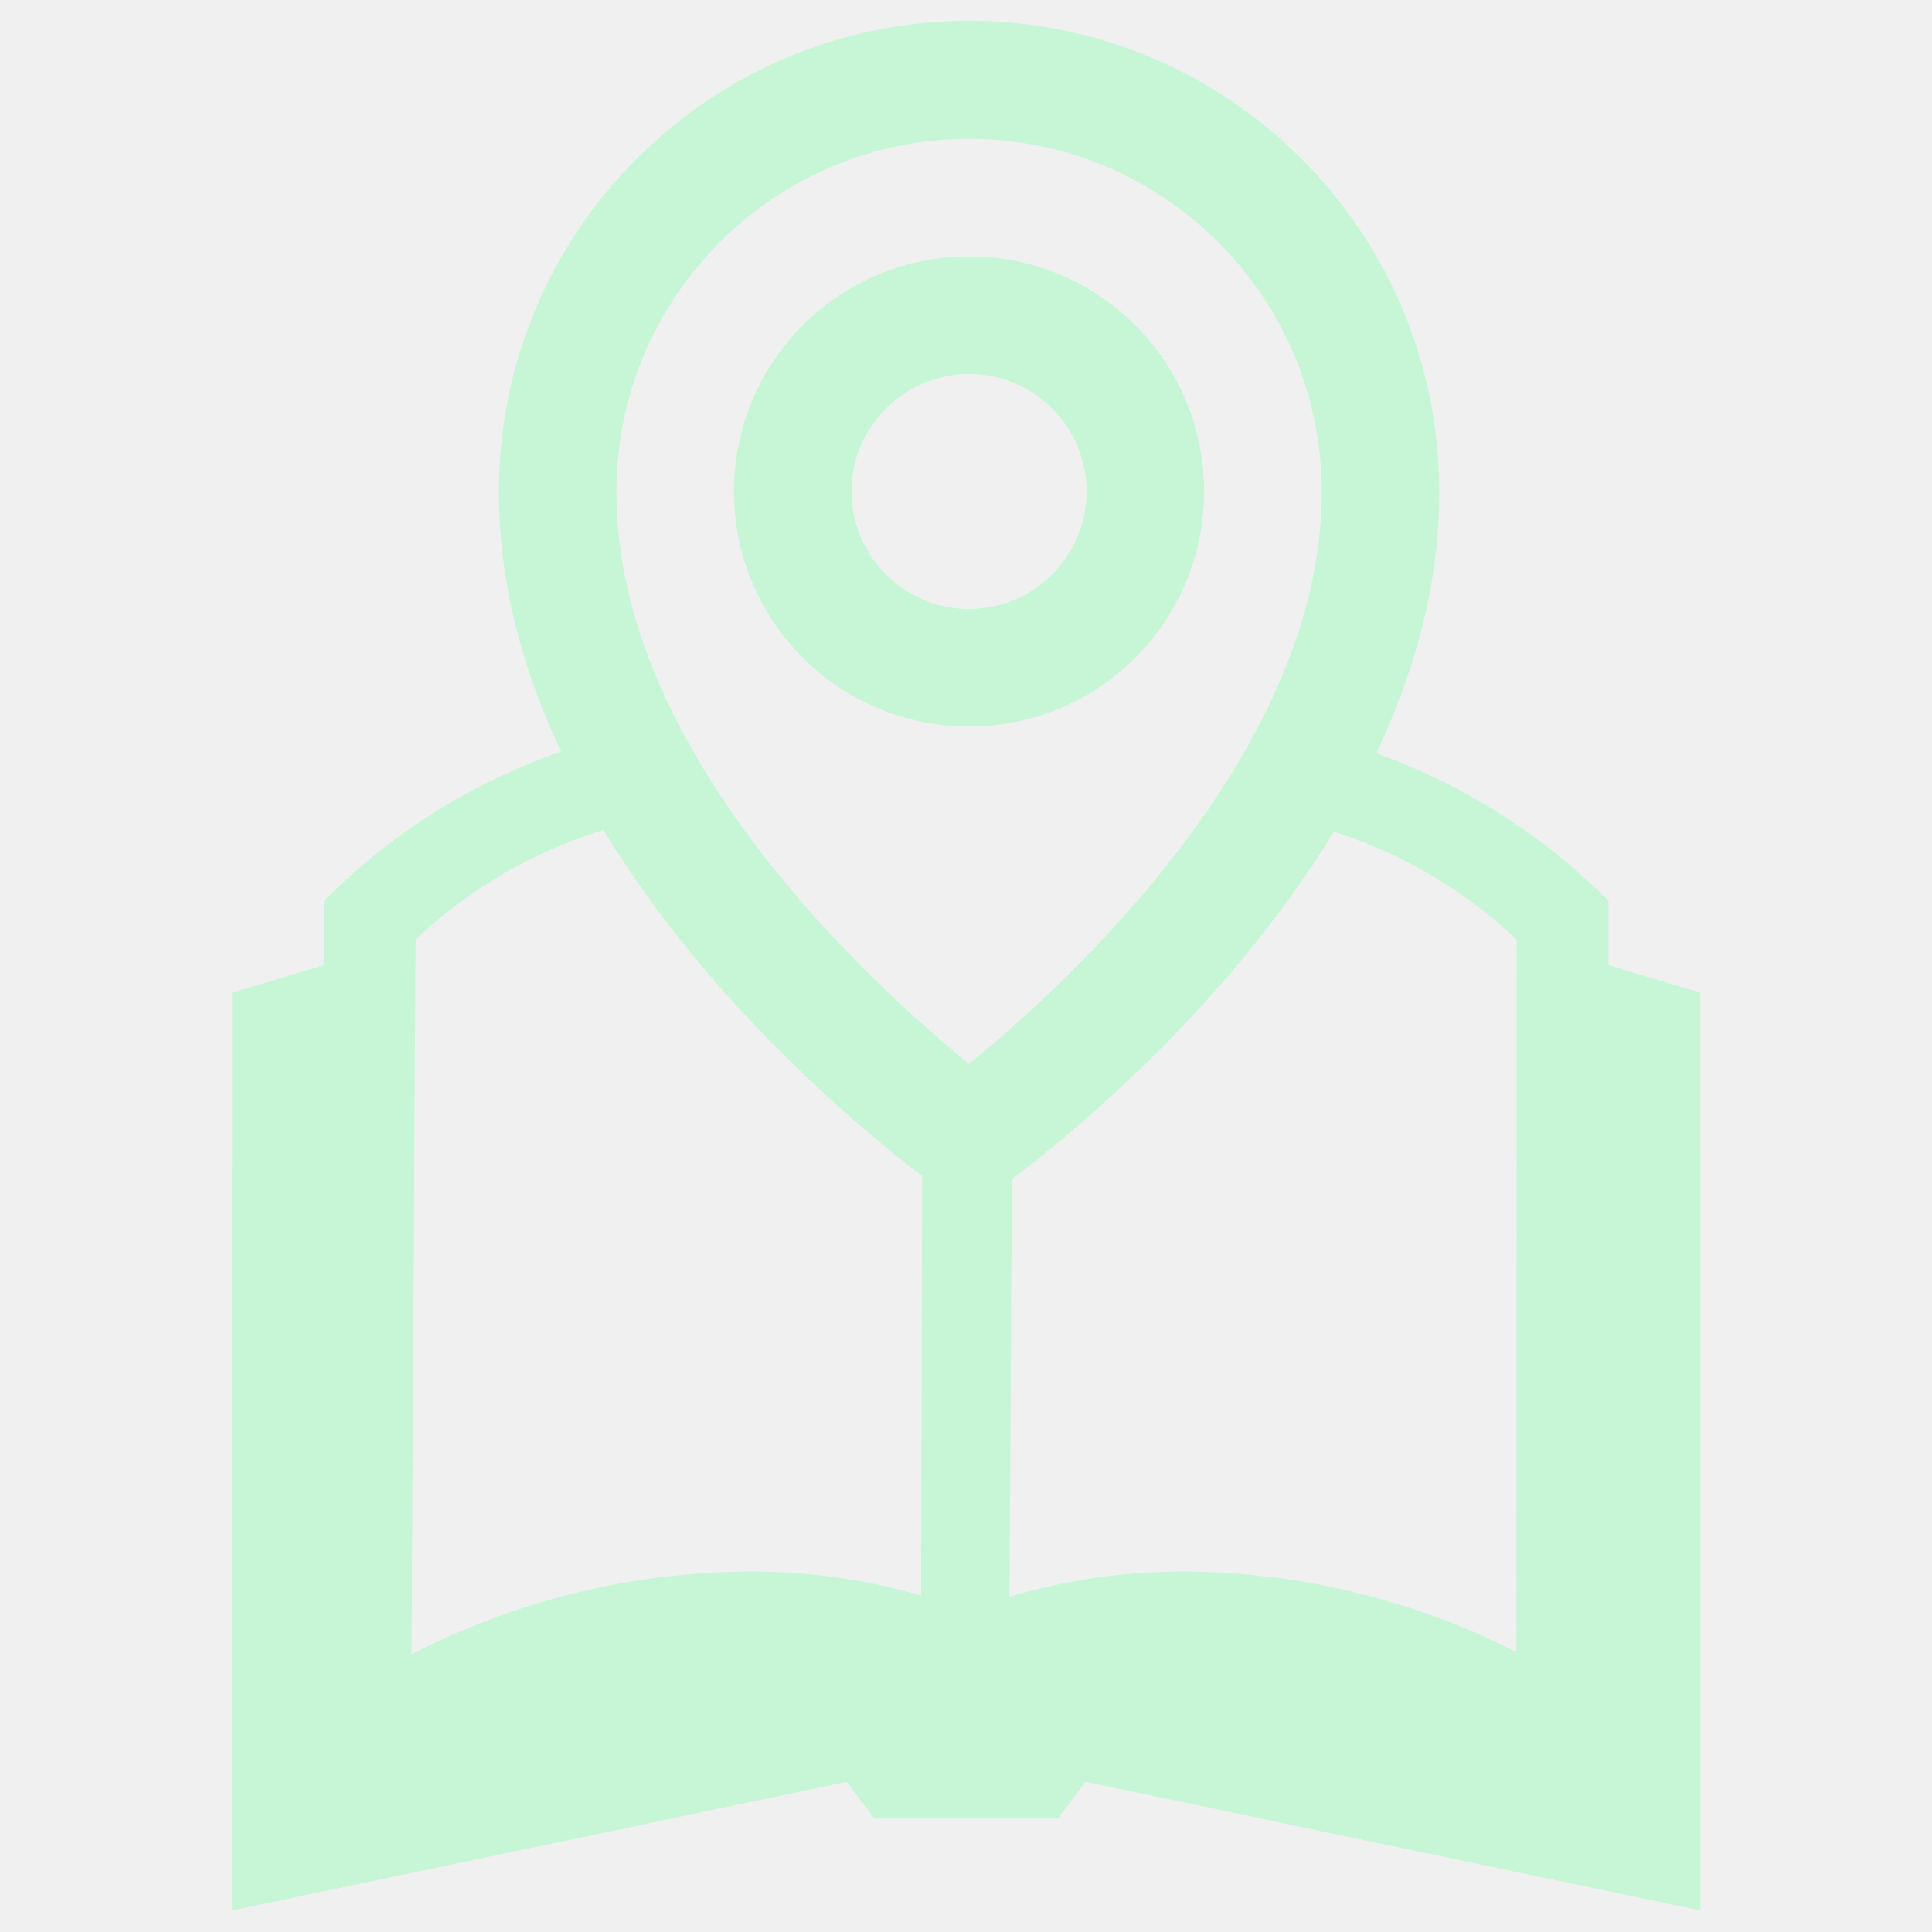
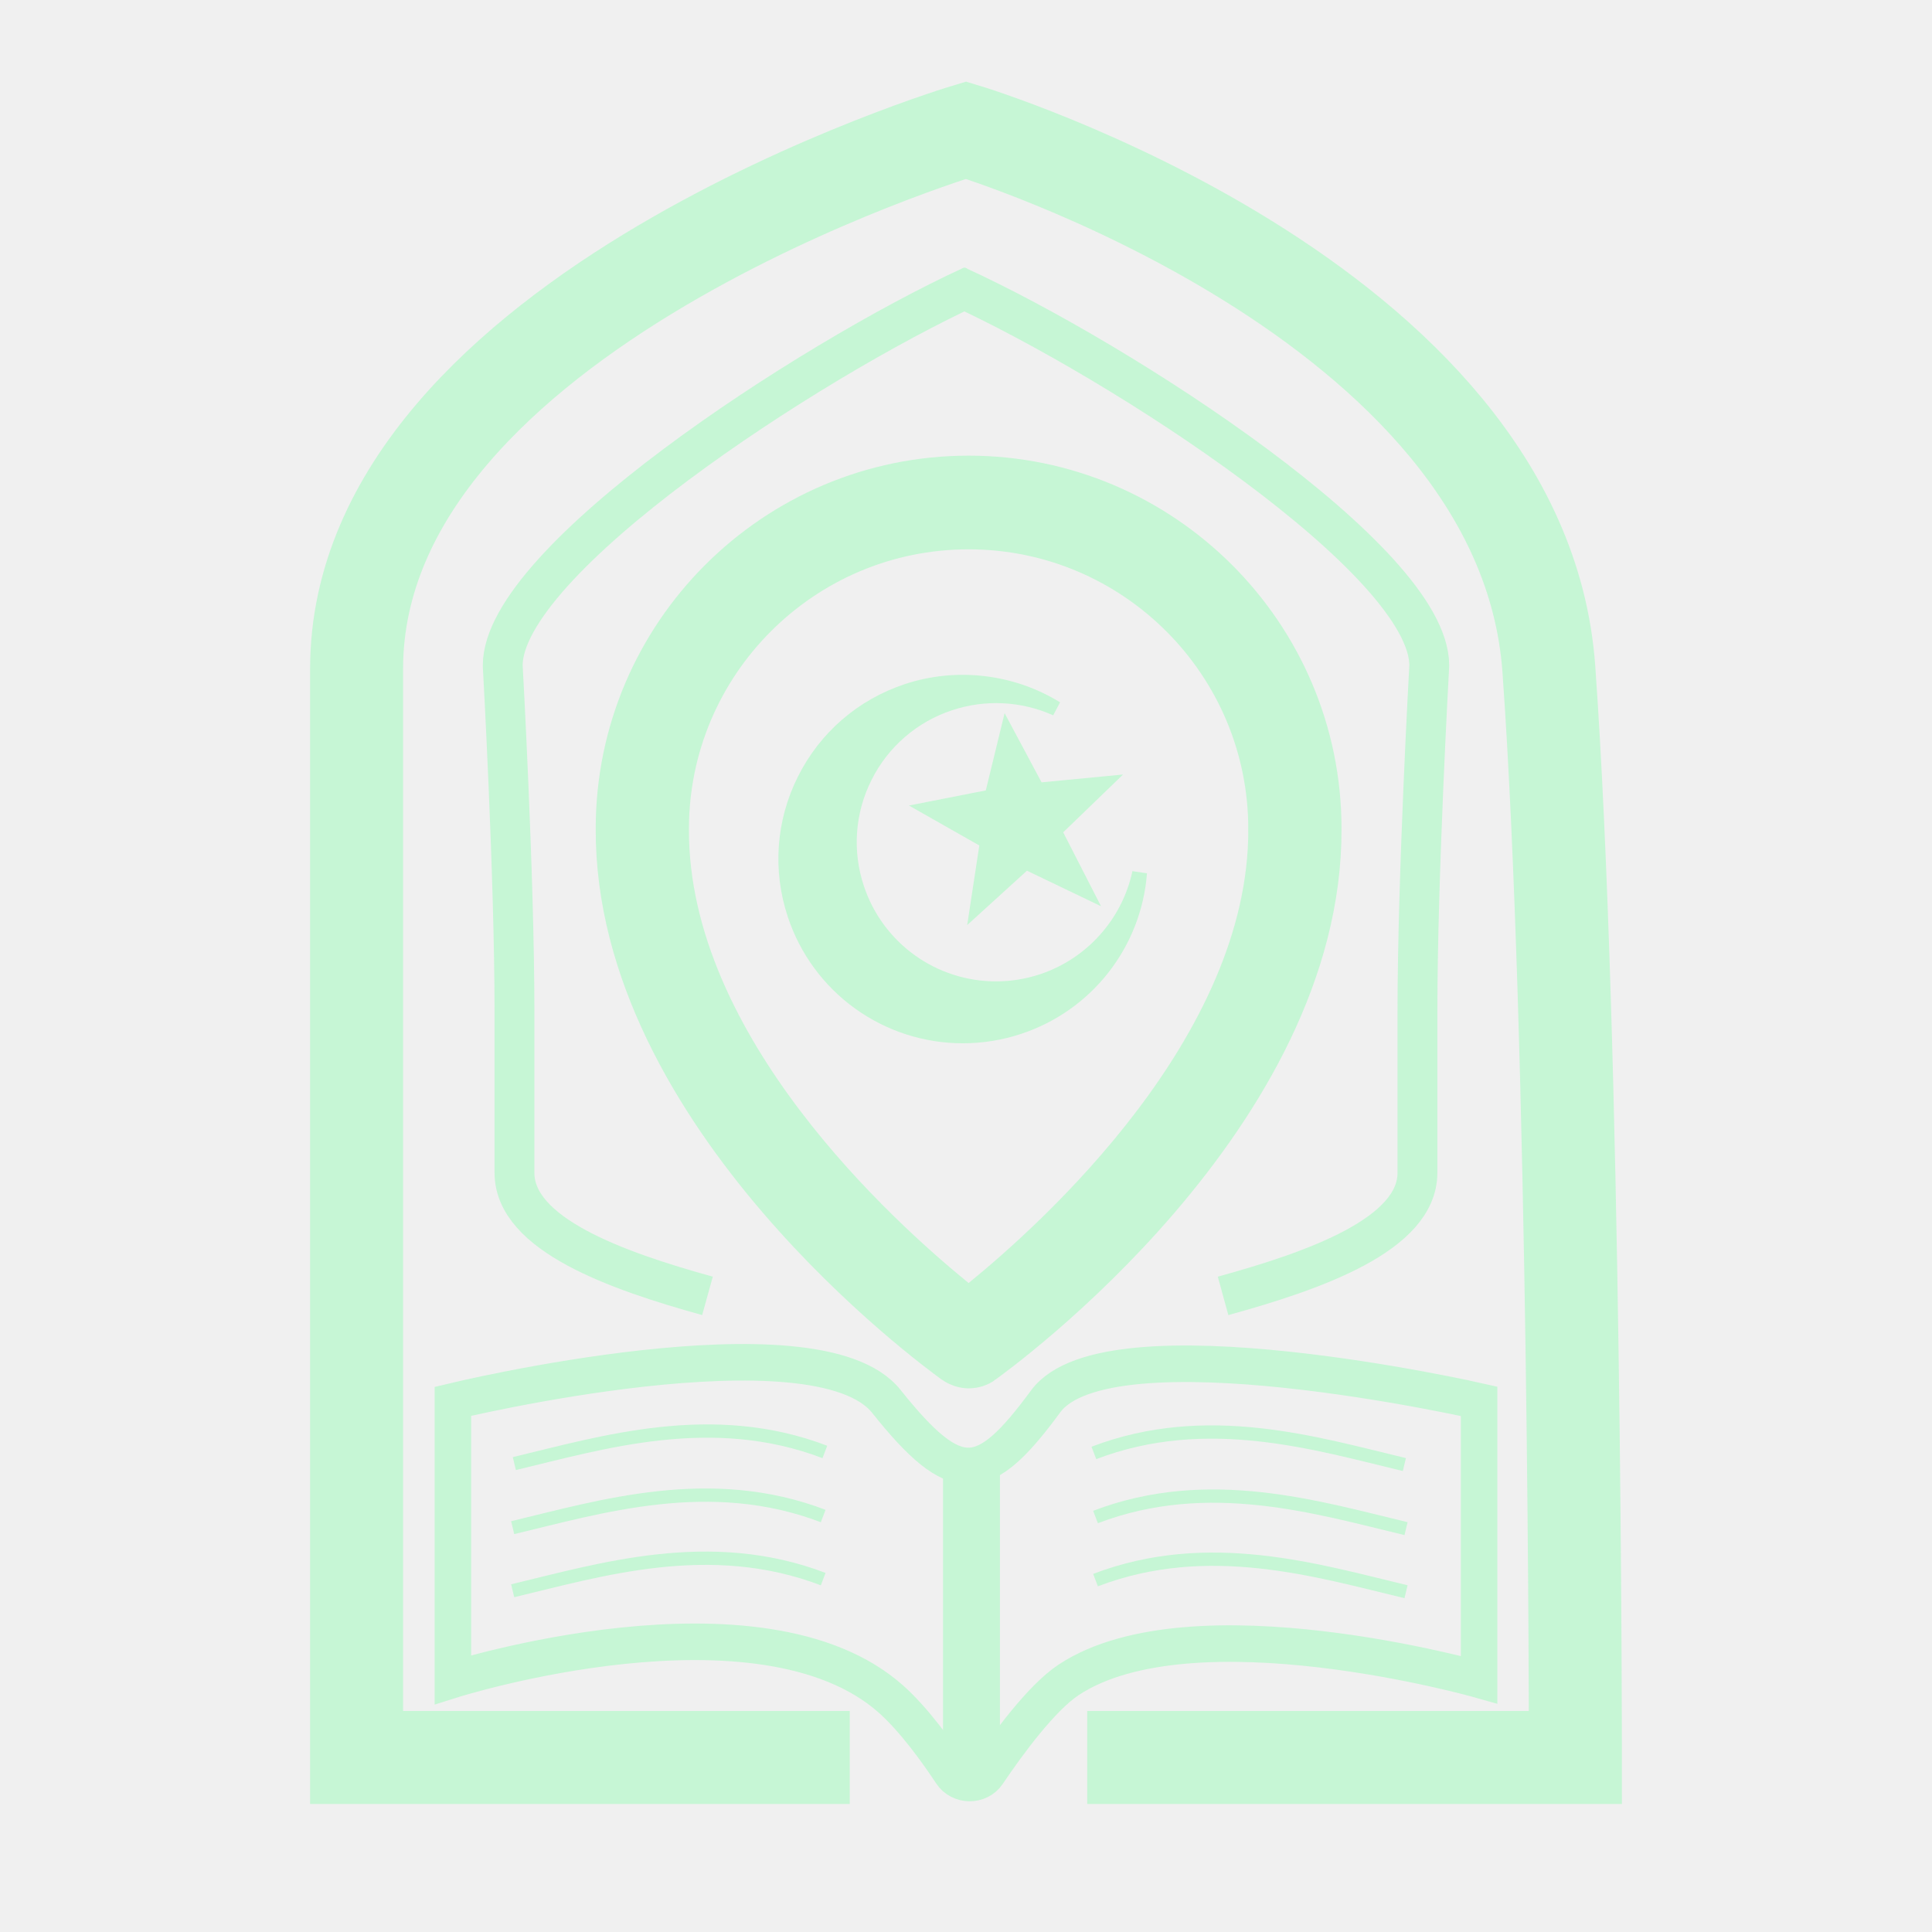
<svg xmlns="http://www.w3.org/2000/svg" width="1024" height="1024" viewBox="0 0 1024 1024" fill="none">
-   <g clip-path="url(#clip0_222_138)">
-     <path d="M852.54 511.547V477.502C794.488 419.068 716.721 384.399 634.456 380.279C611.667 377.556 588.558 380.554 567.219 389.004C545.88 397.453 526.982 411.086 512.234 428.672C497.01 411.652 478.028 398.417 456.794 390.016C435.561 381.616 412.661 378.282 389.914 380.279C307.581 384.351 229.736 419.024 171.636 477.502V511.547L123 526.138V1012.5L448.861 944.408L463.452 963.862H560.724L575.315 944.408L901.176 1012.5V526.138L852.54 511.547ZM389.525 833.031C329.797 834.624 271.19 849.616 218.035 876.901L220.272 497.929C264.779 455.909 322.969 431.382 384.127 428.866C421.447 431.177 457.572 442.907 489.132 462.96L488.208 845.677C456.012 836.325 422.55 832.074 389.039 833.08L389.525 833.031ZM803.904 875.831C751.574 849.17 693.945 834.547 635.234 833.031L627.404 832.934C595.304 832.934 564.323 837.603 535.044 846.26L537.33 461.939C568.049 442.654 603.079 431.306 639.271 428.915C700.73 431.26 759.248 455.835 803.952 498.075L803.807 875.88L803.904 875.831Z" fill="#C6F6D5" />
-   </g>
-   <g clip-path="url(#clip1_222_138)">
-     <path d="M852.54 511.547V477.502C794.488 419.068 716.721 384.399 634.456 380.279C611.667 377.556 588.558 380.554 567.219 389.004C545.88 397.453 526.982 411.086 512.234 428.672C497.01 411.652 478.028 398.417 456.794 390.016C435.561 381.616 412.661 378.282 389.914 380.279C307.581 384.351 229.736 419.024 171.636 477.502V511.547L123 526.138V1012.5L448.861 944.408L463.452 963.862H560.724L575.315 944.408L901.176 1012.5V526.138L852.54 511.547ZM389.525 833.031C329.797 834.624 271.19 849.616 218.035 876.901L220.272 497.929C264.779 455.909 322.969 431.382 384.127 428.866C421.447 431.177 457.572 442.907 489.132 462.96L488.208 845.677C456.012 836.325 422.55 832.074 389.039 833.08L389.525 833.031ZM803.904 875.831C751.574 849.17 693.945 834.547 635.234 833.031L627.404 832.934C595.304 832.934 564.323 837.603 535.044 846.26L537.33 461.939C568.049 442.654 603.079 431.306 639.271 428.915C700.73 431.26 759.248 455.835 803.952 498.075L803.807 875.88L803.904 875.831Z" fill="#C6F6D5" />
-   </g>
-   <g clip-path="url(#clip2_222_138)">
-     <path d="M852.54 511.547V477.502C794.488 419.068 716.721 384.399 634.456 380.279C611.667 377.556 588.558 380.554 567.219 389.004C545.88 397.453 526.982 411.086 512.234 428.672C497.01 411.652 478.028 398.417 456.794 390.016C435.561 381.616 412.661 378.282 389.914 380.279C307.581 384.351 229.736 419.024 171.636 477.502V511.547L123 526.138V1012.5L448.861 944.408L463.452 963.862H560.724L575.315 944.408L901.176 1012.5V526.138L852.54 511.547ZM389.525 833.031C329.797 834.624 271.19 849.616 218.035 876.901L220.272 497.929C264.779 455.909 322.969 431.382 384.127 428.866C421.447 431.177 457.572 442.907 489.132 462.96L488.208 845.677C456.012 836.325 422.55 832.074 389.039 833.08L389.525 833.031ZM803.904 875.831C751.574 849.17 693.945 834.547 635.234 833.031L627.404 832.934C595.304 832.934 564.323 837.603 535.044 846.26L537.33 461.939C568.049 442.654 603.079 431.306 639.271 428.915C700.73 431.26 759.248 455.835 803.952 498.075L803.807 875.88L803.904 875.831Z" fill="#C6F6D5" />
-   </g>
-   <path d="M638.207 260.491C638.207 191.655 582.453 135.901 513.617 135.901C444.781 135.901 389.027 191.655 389.027 260.491C389.027 329.327 444.781 385.081 513.617 385.081C582.453 385.081 638.207 329.327 638.207 260.491ZM451.322 260.491C451.322 226.229 479.355 198.196 513.617 198.196C547.879 198.196 575.912 226.229 575.912 260.491C575.912 294.753 547.879 322.786 513.617 322.786C479.355 322.786 451.322 294.753 451.322 260.491Z" fill="#C6F6D5" />
-   <path d="M513.618 37.808C636.173 37.808 735.99 137.625 735.99 260.18V260.242L735.991 260.305C736.413 351.112 685.979 435.246 630.756 499.566C576.056 563.277 520.025 603.65 515.831 606.726L515.613 606.885L515.399 607.048C515.393 607.053 515.251 607.155 514.913 607.262C514.545 607.378 514.087 607.453 513.618 607.453C513.618 607.453 513.52 607.452 513.332 607.421C513.144 607.389 512.899 607.333 512.615 607.239C512.052 607.054 511.518 606.784 511.091 606.495C504.977 602.027 450.091 561.928 396.485 499.456C341.251 435.085 290.823 350.951 291.245 260.305L291.246 260.242V260.18C291.246 137.625 391.063 37.808 513.618 37.808ZM513.618 46.799C395.715 46.799 299.926 142.588 299.926 260.491H299.927C299.617 338.348 337.797 409.724 379.781 465.059C422.123 520.864 470.807 563.593 496.699 584.661L513.618 598.428L530.537 584.661C556.448 563.579 605.125 520.772 647.461 464.935C689.433 409.576 727.62 338.199 727.31 260.491H727.311C727.311 142.588 631.521 46.799 513.618 46.799Z" stroke="#C6F6D5" stroke-width="53.614" />
-   <defs>
-     <clipPath id="clip0_222_138">
-       <rect width="226.713" height="634.183" fill="white" transform="translate(123 378.643)" />
-     </clipPath>
-     <clipPath id="clip1_222_138">
-       <rect width="231.308" height="634.183" fill="white" transform="translate(669.867 378.643)" />
-     </clipPath>
-     <clipPath id="clip2_222_138">
-       <rect width="778.176" height="396.747" fill="white" transform="translate(123 616.079)" />
-     </clipPath>
-   </defs>
+   <path d="M576.248 931.507H835C835 931.507 835 551.089 820.918 354.525C806.837 157.962 512 69 512 69C512 69 189 165.587 189 354.525C189 543.463 189 931.507 189 931.507H450.392" stroke="#C6F6D5" stroke-width="49.286" />
+   <path d="M513.384 262.763C610.593 262.763 689.767 341.937 689.767 439.146V439.245C690.102 511.272 650.098 578.006 606.296 629.024C562.911 679.556 518.47 711.578 515.14 714.02L514.967 714.147L514.797 714.277C514.789 714.283 514.675 714.363 514.411 714.447C514.119 714.539 513.755 714.598 513.384 714.598C513.378 714.598 513.301 714.597 513.157 714.573C513.008 714.548 512.814 714.503 512.589 714.428C512.135 714.279 511.705 714.06 511.364 713.827C506.439 710.228 462.951 678.437 420.477 628.936C376.665 577.878 336.667 511.144 337.002 439.245V439.146C337.002 341.938 416.175 262.764 513.384 262.763ZM513.384 269.896C419.897 269.896 343.939 345.822 343.887 439.298C343.609 501.09 373.908 557.74 407.227 601.653C440.812 645.917 479.426 679.809 499.964 696.52L513.384 707.439L526.804 696.52C547.356 679.798 585.966 645.844 619.546 601.554C652.855 557.622 683.159 500.971 682.881 439.298H682.88C682.828 345.822 606.871 269.896 513.384 269.896Z" stroke="#C6F6D5" stroke-width="42.526" />
+   <path d="M600.21 461.736C594.756 487.208 576.016 508.132 551.306 516.345C543.779 518.858 535.896 520.142 527.96 520.147C512.461 520.167 497.349 515.302 484.773 506.244C472.196 497.186 462.794 484.395 457.902 469.688C454.813 460.507 453.578 450.805 454.269 441.144C454.959 431.482 457.562 422.054 461.926 413.407C466.248 404.729 472.248 396.994 479.579 390.649C486.909 384.304 495.425 379.476 504.633 376.443C522.197 370.603 541.313 371.564 558.203 379.136L561.856 372.247C537.384 357.13 506.903 353.511 479.497 362.627C454.713 370.868 434.626 388.255 422.935 411.578C411.244 434.901 409.353 461.381 417.606 486.13C424.088 505.606 436.541 522.546 453.197 534.543C469.853 546.541 489.866 552.986 510.393 552.964C520.872 552.964 531.269 551.273 541.303 547.94C559.559 541.905 575.623 530.61 587.478 515.472C599.333 500.335 606.448 482.031 607.931 462.862L600.21 461.736ZM552.052 414.657L532.461 377.991L522.498 418.928L481.748 426.938L519.051 448.119L512.635 490.303L544.312 461.49L583.565 480.323L563.517 441.145L595.26 410.504L552.052 414.657Z" fill="#C6F6D5" />
+   <path d="M783.952 890.266C783.952 890.266 632.036 847.216 566.54 890.266C552.075 899.774 534.24 924.104 523.45 940.099C518.959 946.756 508.738 946.656 504.305 939.961C496.338 927.931 484.359 911.394 472.394 900.703C403.1 838.788 240.045 890.266 240.045 890.266V742.728C240.045 742.728 432.592 696.183 469.753 742.728C506.915 789.273 521.305 787.515 554.244 742.728C587.182 697.94 783.952 742.728 783.952 742.728V890.266Z" stroke="#C6F6D5" stroke-width="19.362" />
+   <rect x="499.822" y="776.469" width="30.154" height="164.689" fill="#C6F6D5" />
+   <path d="M272.611 775.728C319.257 764.58 377.344 746.684 437.192 769.567" stroke="#C6F6D5" stroke-width="7.041" />
+   <path d="M271.729 809.691C318.374 798.542 376.461 780.647 436.309 803.53" stroke="#C6F6D5" stroke-width="7.041" />
+   <path d="M271.729 843.134C318.374 831.986 376.461 814.09 436.309 836.973" stroke="#C6F6D5" stroke-width="7.041" />
+   <path d="M744.35 776.246C697.704 765.098 639.617 747.202 579.769 770.085" stroke="#C6F6D5" stroke-width="7.041" />
+   <path d="M745.229 810.208C698.583 799.06 640.496 781.164 580.648 804.047" stroke="#C6F6D5" stroke-width="7.041" />
+   <path d="M745.229 843.652C698.583 832.504 640.496 814.609 580.648 837.491" stroke="#C6F6D5" stroke-width="7.041" />
+   <path d="M514.642 151.73C428.057 191.694 266.453 297.188 266.451 352.726C266.451 352.726 272.679 464.138 272.679 536.09C272.679 569.484 272.677 588.984 272.679 621.601C272.682 654.219 326.587 673.437 374.98 686.837" stroke="#C6F6D5" stroke-width="21.123" />
+   <path d="M507.598 151.73C594.797 191.694 757.547 297.188 757.549 352.726C757.549 352.726 751.277 464.138 751.276 536.09C751.276 569.484 751.279 588.984 751.276 621.601C751.274 654.219 696.986 673.437 648.251 686.837" stroke="#C6F6D5" stroke-width="21.123" />
+   <path d="M511.145 145.24C511.16 144.81 511.15 144.61 511.147 144.465C511.145 144.357 511.15 144.231 511.147 144.024C511.146 143.91 511.171 143.805 511.179 143.729C511.181 143.71 511.186 143.695 511.192 143.679C511.197 143.663 511.202 143.647 511.208 143.6" stroke="#C6F6D5" stroke-width="3.52" stroke-linecap="round" />
</svg>
